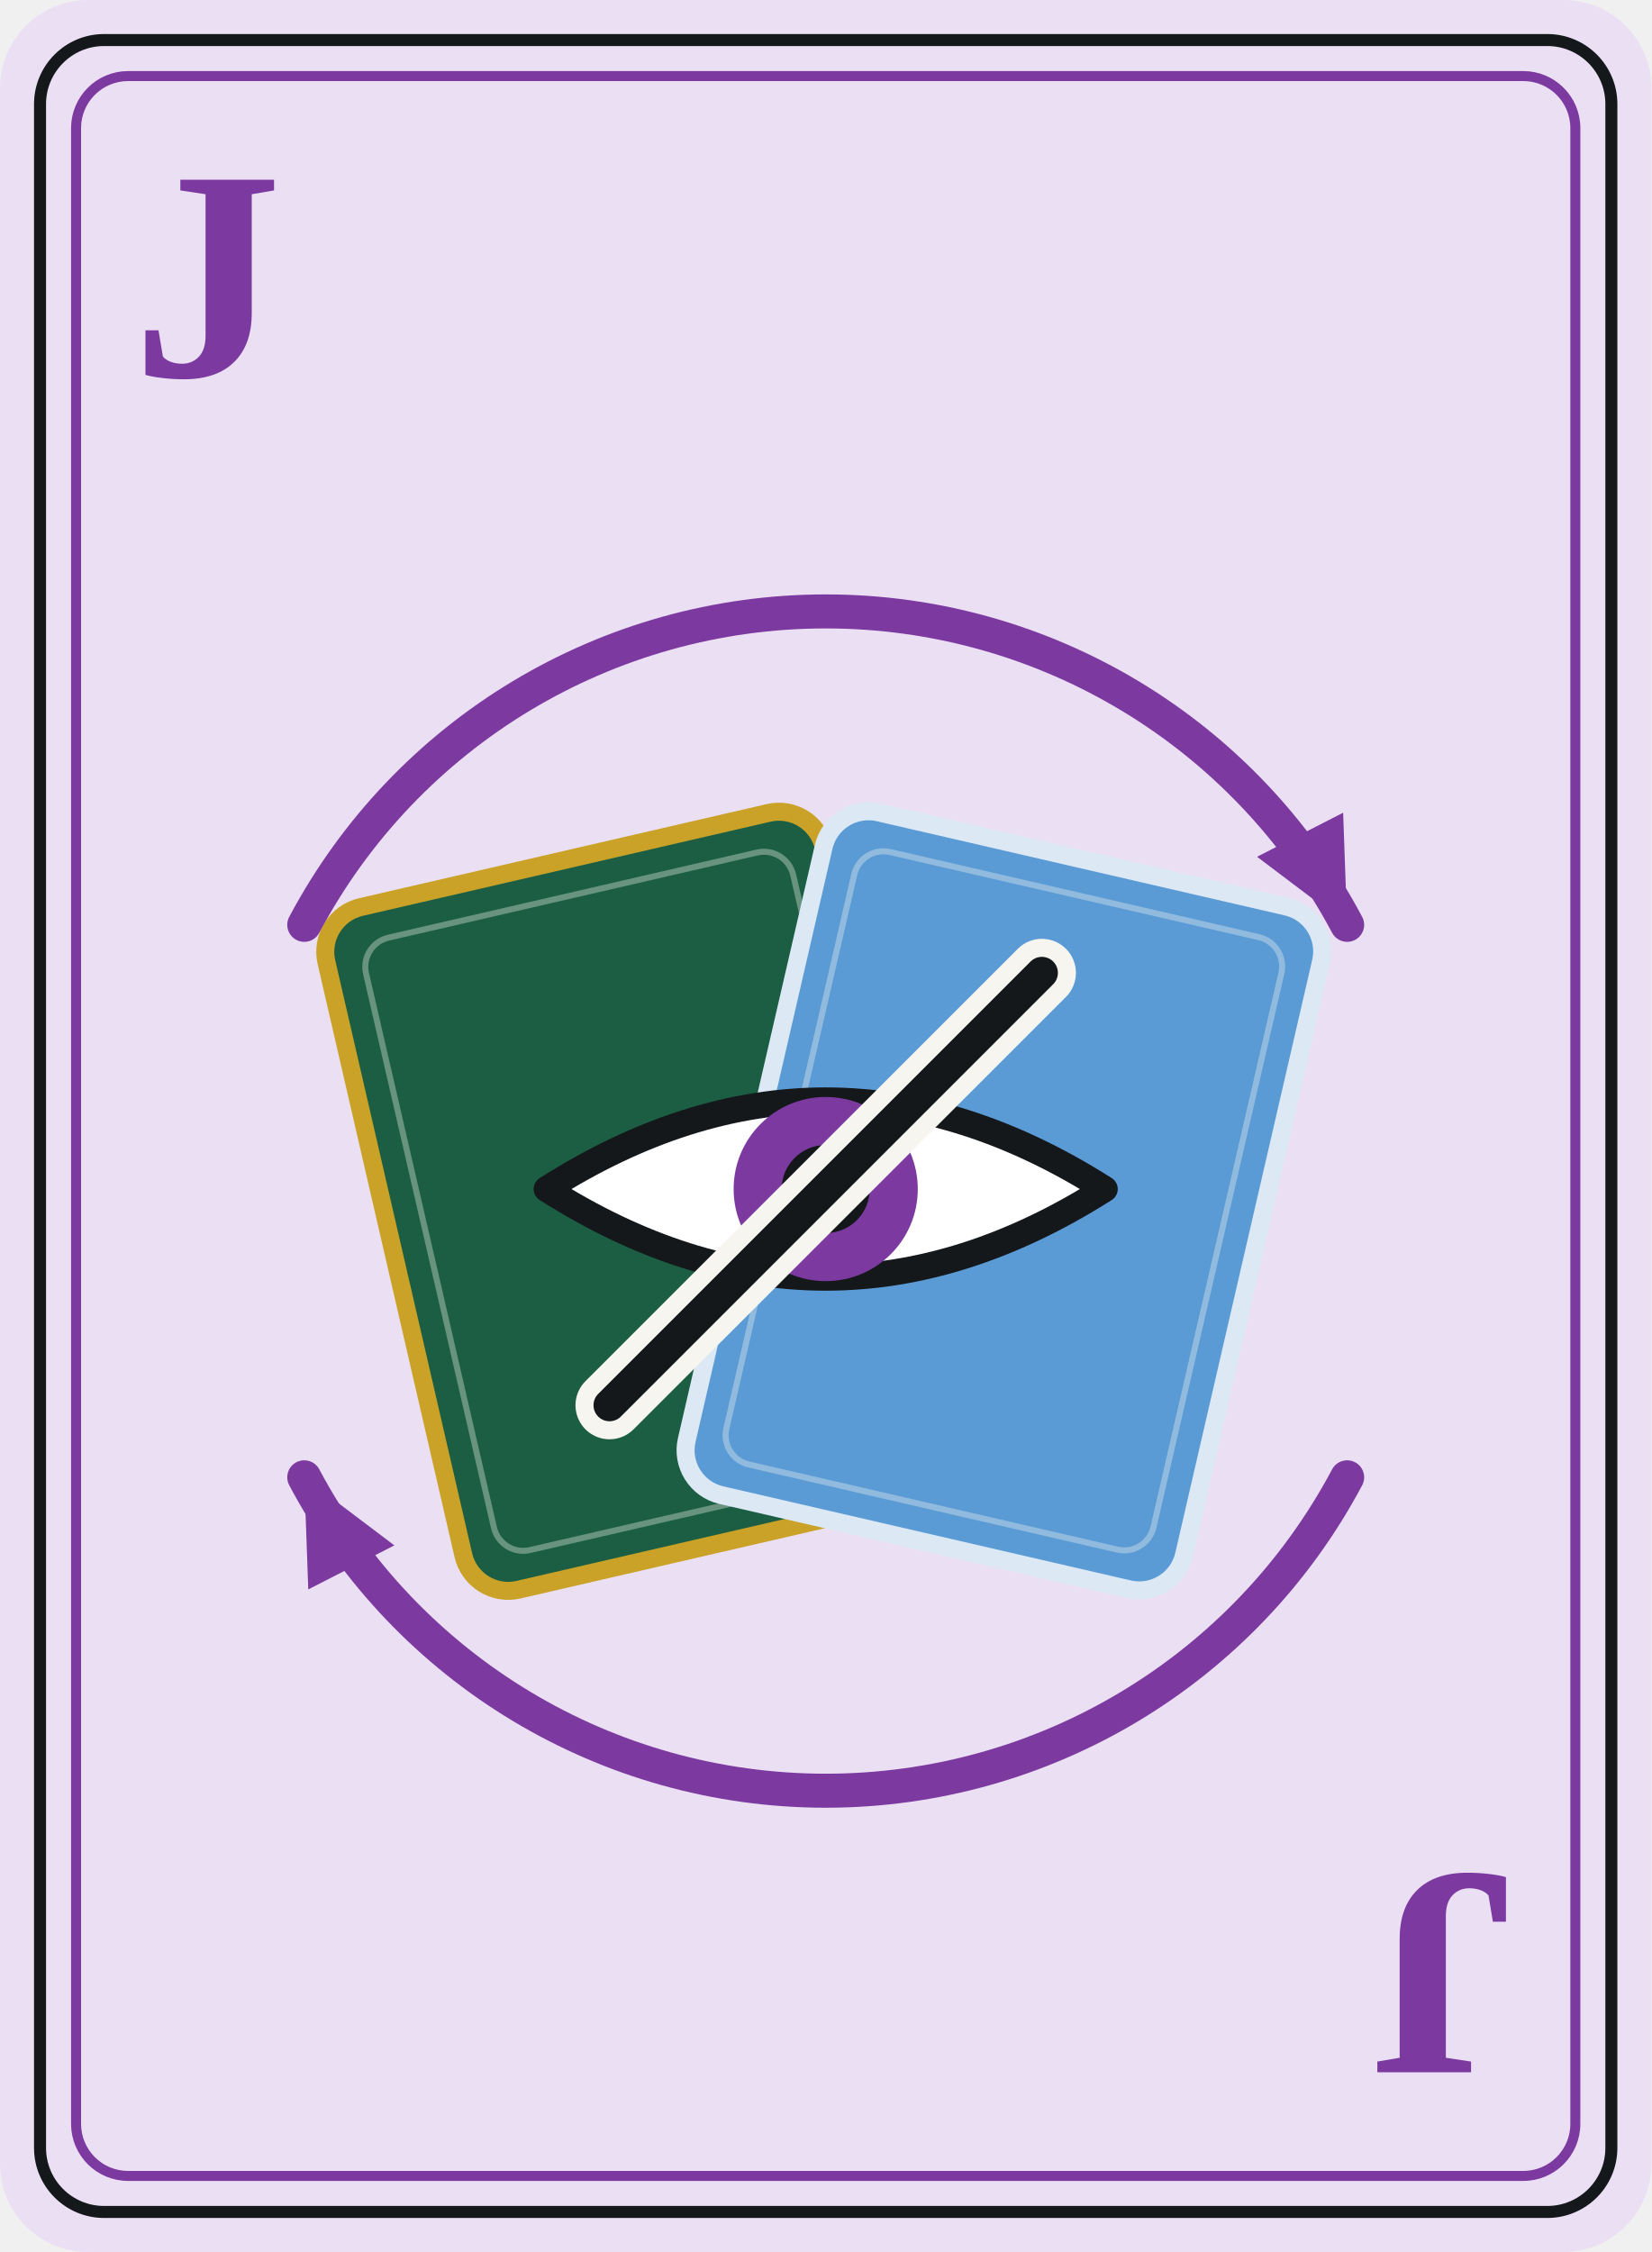
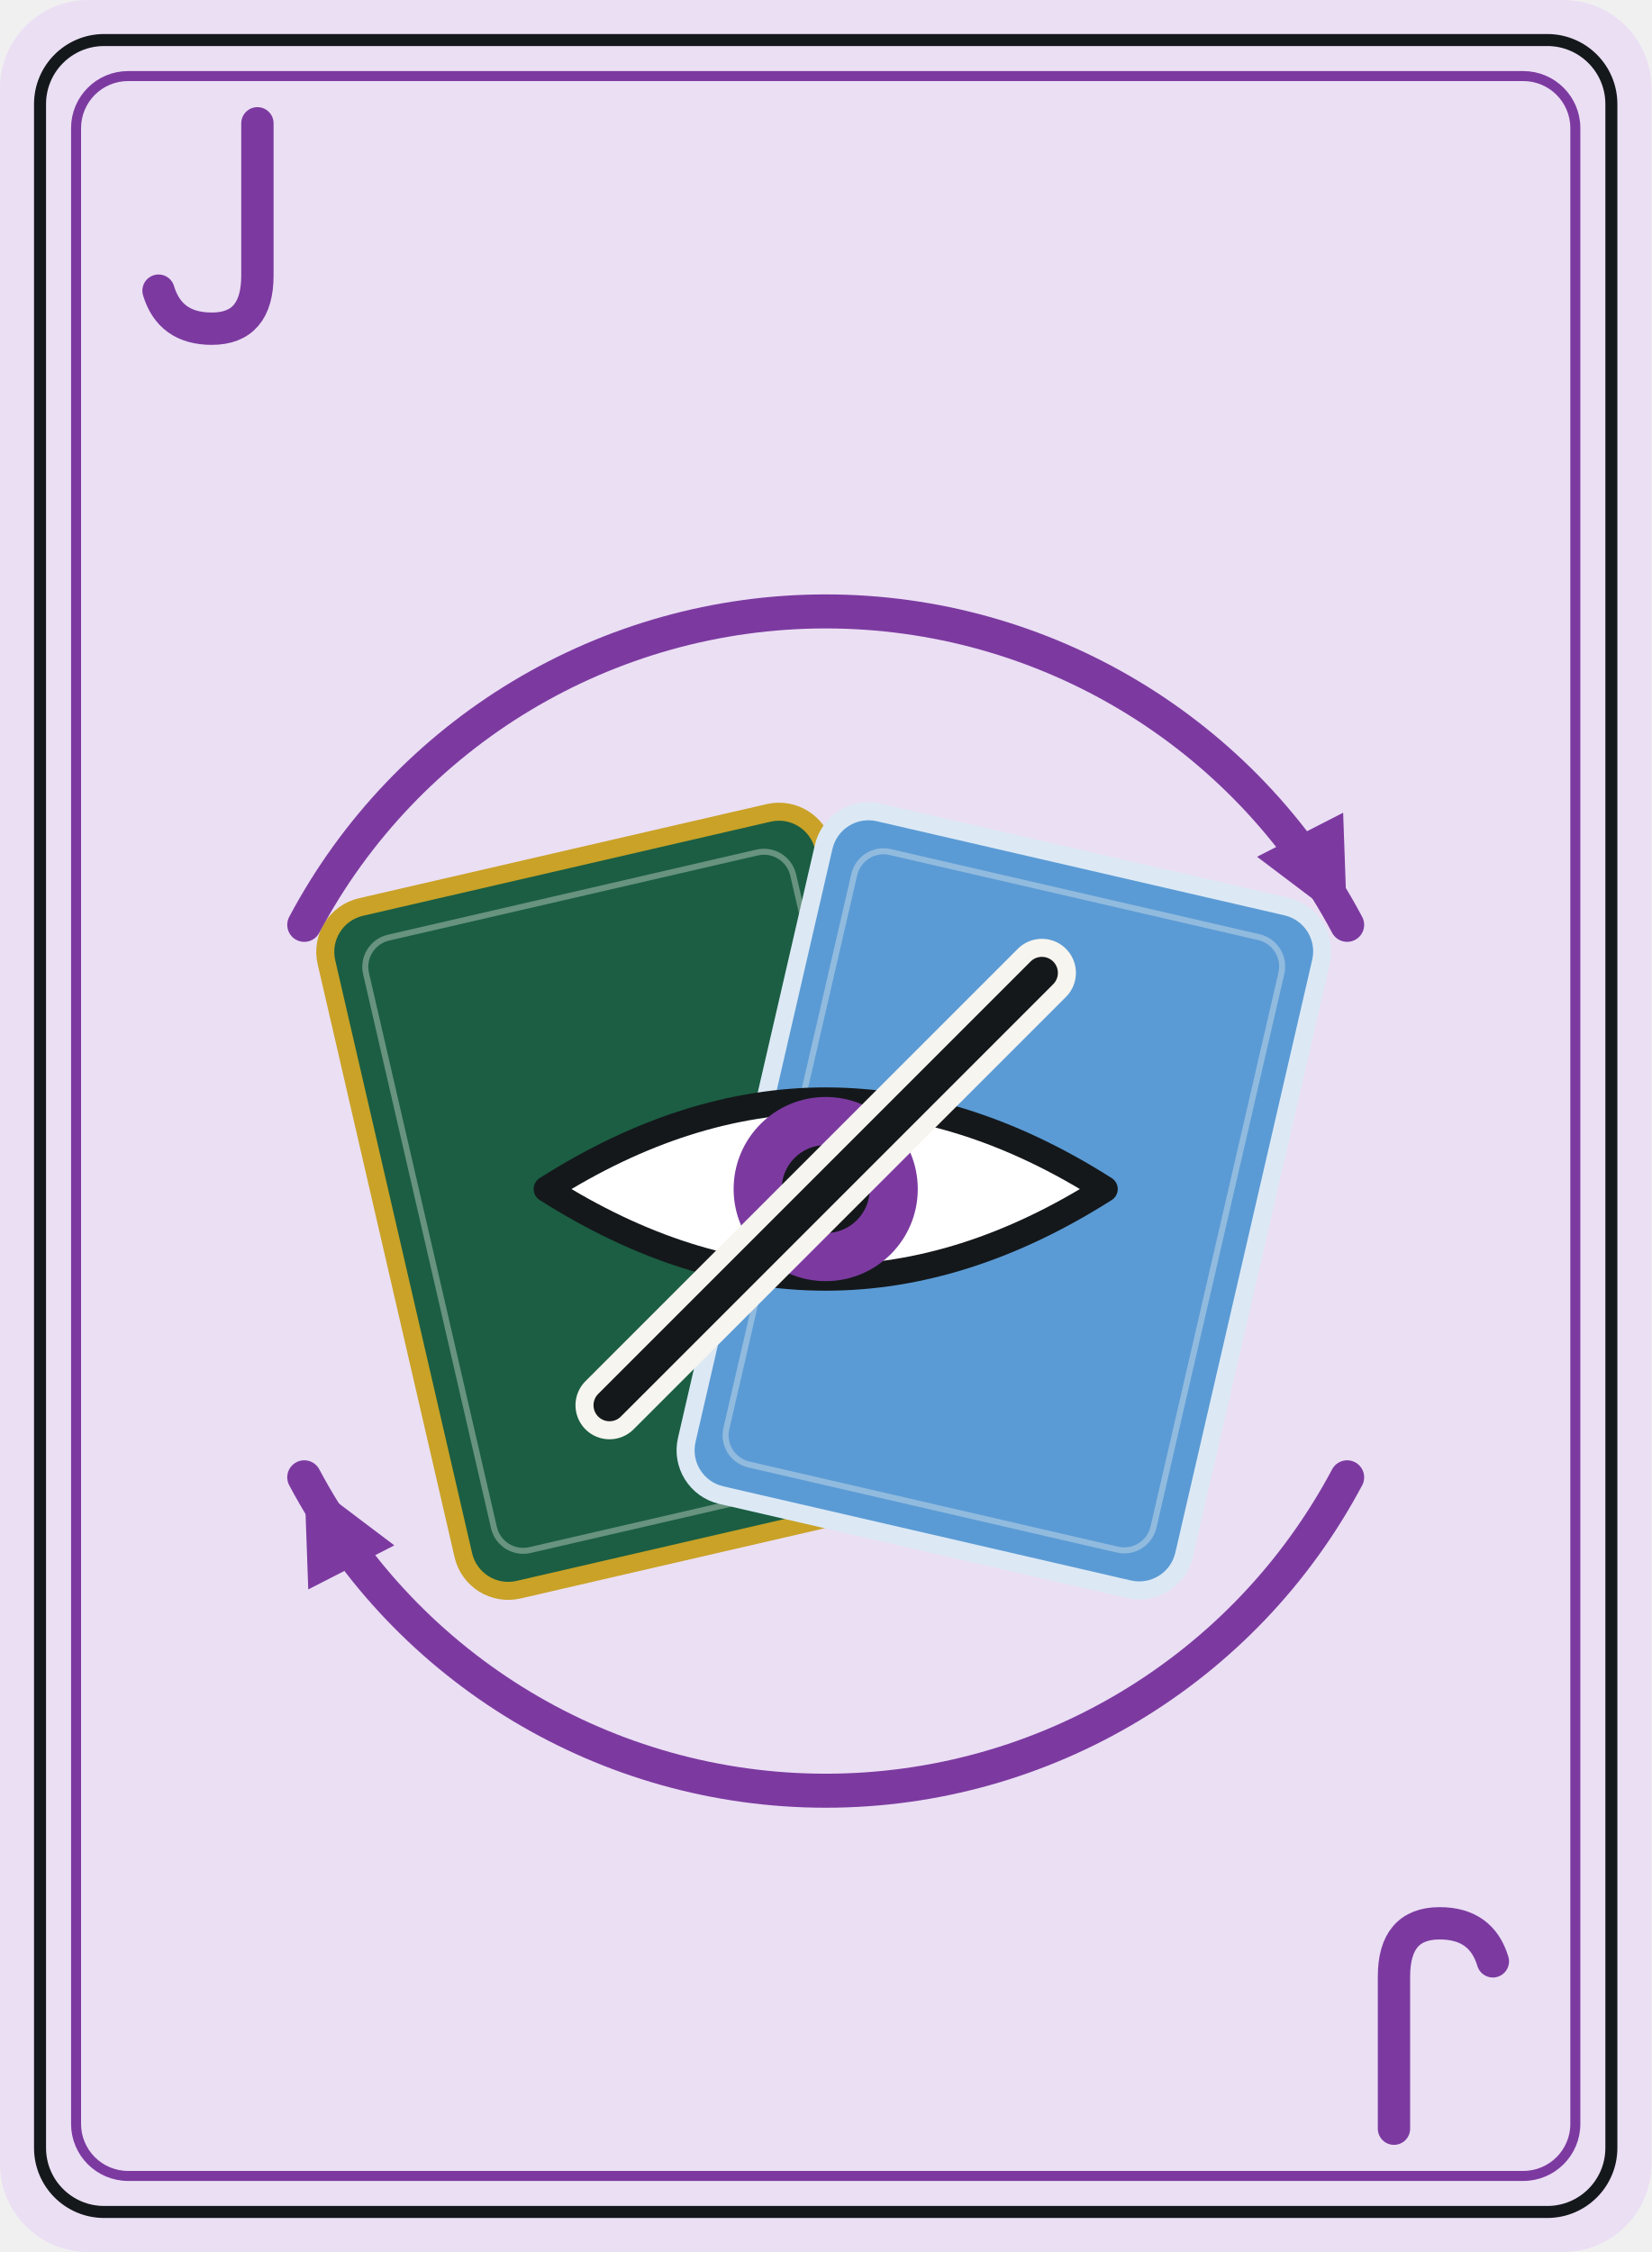
<svg xmlns="http://www.w3.org/2000/svg" viewBox="0 0 825 1125">
  <rect width="825" height="1125" rx="44" fill="#EBDFF4" />
  <rect x="20" y="20" width="785" height="1085" rx="32" fill="none" stroke="#14181B" stroke-width="6" />
  <rect x="38" y="38" width="749" height="1049" rx="26" fill="none" stroke="#7C3AA0" stroke-width="5" />
-   <text x="66" y="188" font-family="Georgia, 'Times New Roman', serif" font-size="150" font-weight="bold" fill="#7C3AA0">J</text>
+   <g transform="translate(64 54) scale(0.95)">
+     <path d="M68 8 L68 88 Q68 116 44 116 Q22 116 16 96" fill="none" stroke="#7C3AA0" stroke-width="17" stroke-linecap="round" stroke-linejoin="round" />
+   </g>
  <g transform="rotate(180 412.5 562.5)">
-     <text x="66" y="188" font-family="Georgia, 'Times New Roman', serif" font-size="150" font-weight="bold" fill="#7C3AA0">J</text>
+     <g transform="translate(64 54) scale(0.95)">
+       <path d="M68 8 L68 88 Q68 116 44 116 Q22 116 16 96" fill="none" stroke="#7C3AA0" stroke-width="17" stroke-linecap="round" stroke-linejoin="round" />
+     </g>
  </g>
  <g transform="rotate(-13 322 600)">
    <rect x="194" y="425" width="255" height="350" rx="23" fill="#1B5E43" stroke="#C9A227" stroke-width="9" />
    <rect x="212" y="443" width="219" height="314" rx="15" fill="none" stroke="#F7F5EF" stroke-width="3" opacity="0.35" />
  </g>
  <g transform="rotate(13 502 600)">
    <rect x="374" y="425" width="255" height="350" rx="23" fill="#5B9BD5" stroke="#DCE9F5" stroke-width="9" />
    <rect x="392" y="443" width="219" height="314" rx="15" fill="none" stroke="#F7F5EF" stroke-width="3" opacity="0.35" />
  </g>
  <path d="M 273.1,594 Q 412.5,505.44 551.9,594 Q 412.5,682.56 273.1,594 Z" fill="#FFFFFF" stroke="#14181B" stroke-width="13" stroke-linejoin="round" />
  <circle cx="412.5" cy="594" r="46" fill="#7C3AA0" />
  <circle cx="412.5" cy="594" r="22" fill="#14181B" />
  <circle cx="426" cy="579" r="8" fill="#FFFFFF" />
  <line x1="304.5" y1="702" x2="520.5" y2="486" stroke="#F7F5EF" stroke-width="34" stroke-linecap="round" />
  <line x1="304.5" y1="702" x2="520.5" y2="486" stroke="#14181B" stroke-width="16" stroke-linecap="round" />
  <path d="M 152,462 A 295 295 0 0 1 673,462" fill="none" stroke="#7C3AA0" stroke-width="17" stroke-linecap="round" />
  <polygon points="673,462 628,428 671,406" fill="#7C3AA0" />
  <path d="M 673,738 A 295 295 0 0 1 152,738" fill="none" stroke="#7C3AA0" stroke-width="17" stroke-linecap="round" />
  <polygon points="152,738 197,772 154,794" fill="#7C3AA0" />
</svg>
